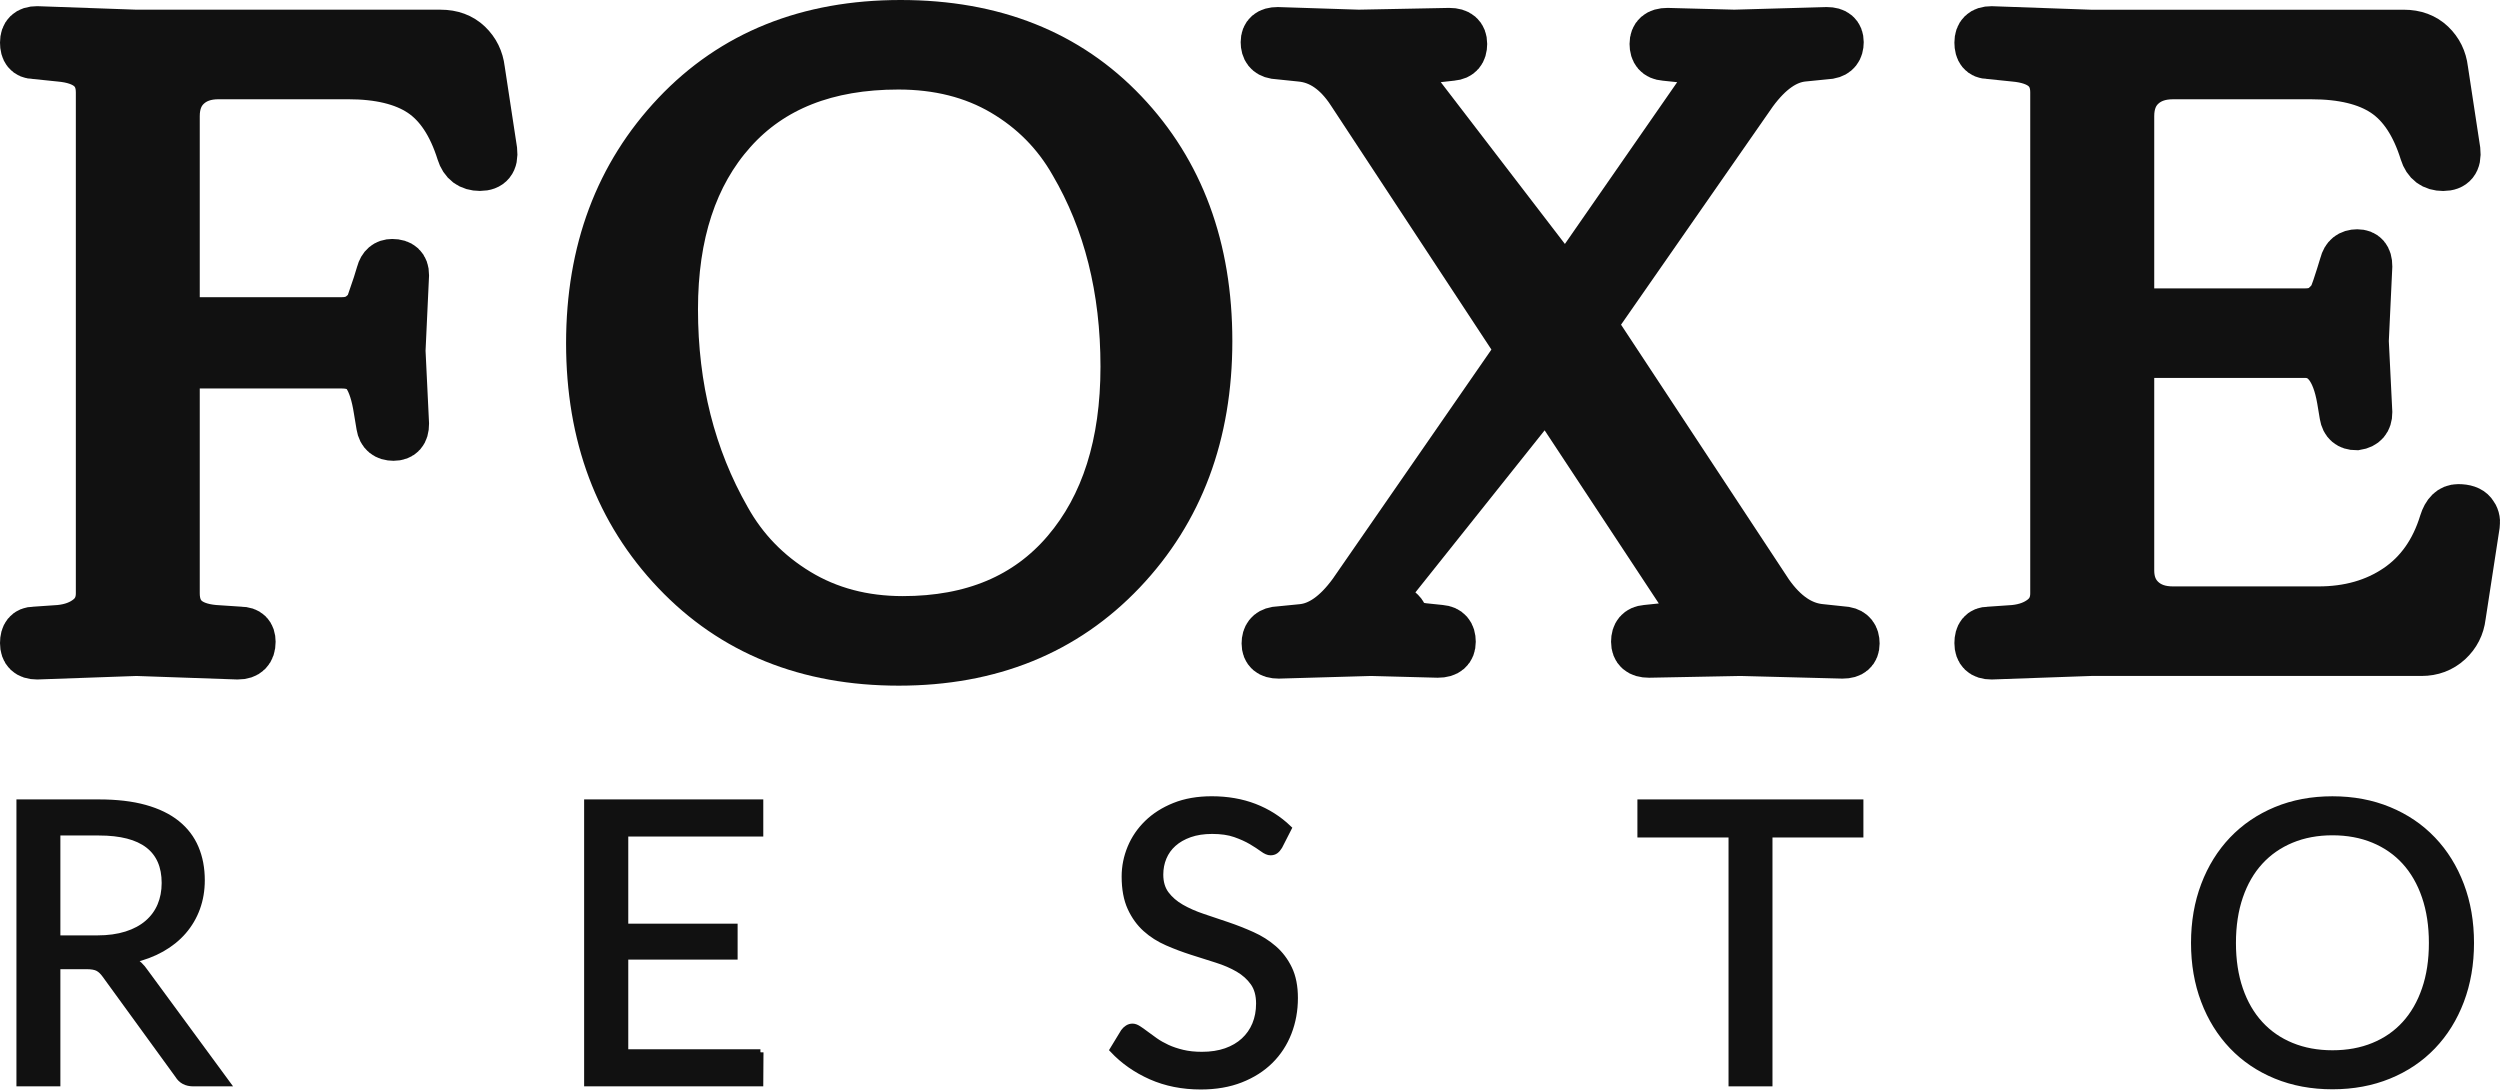
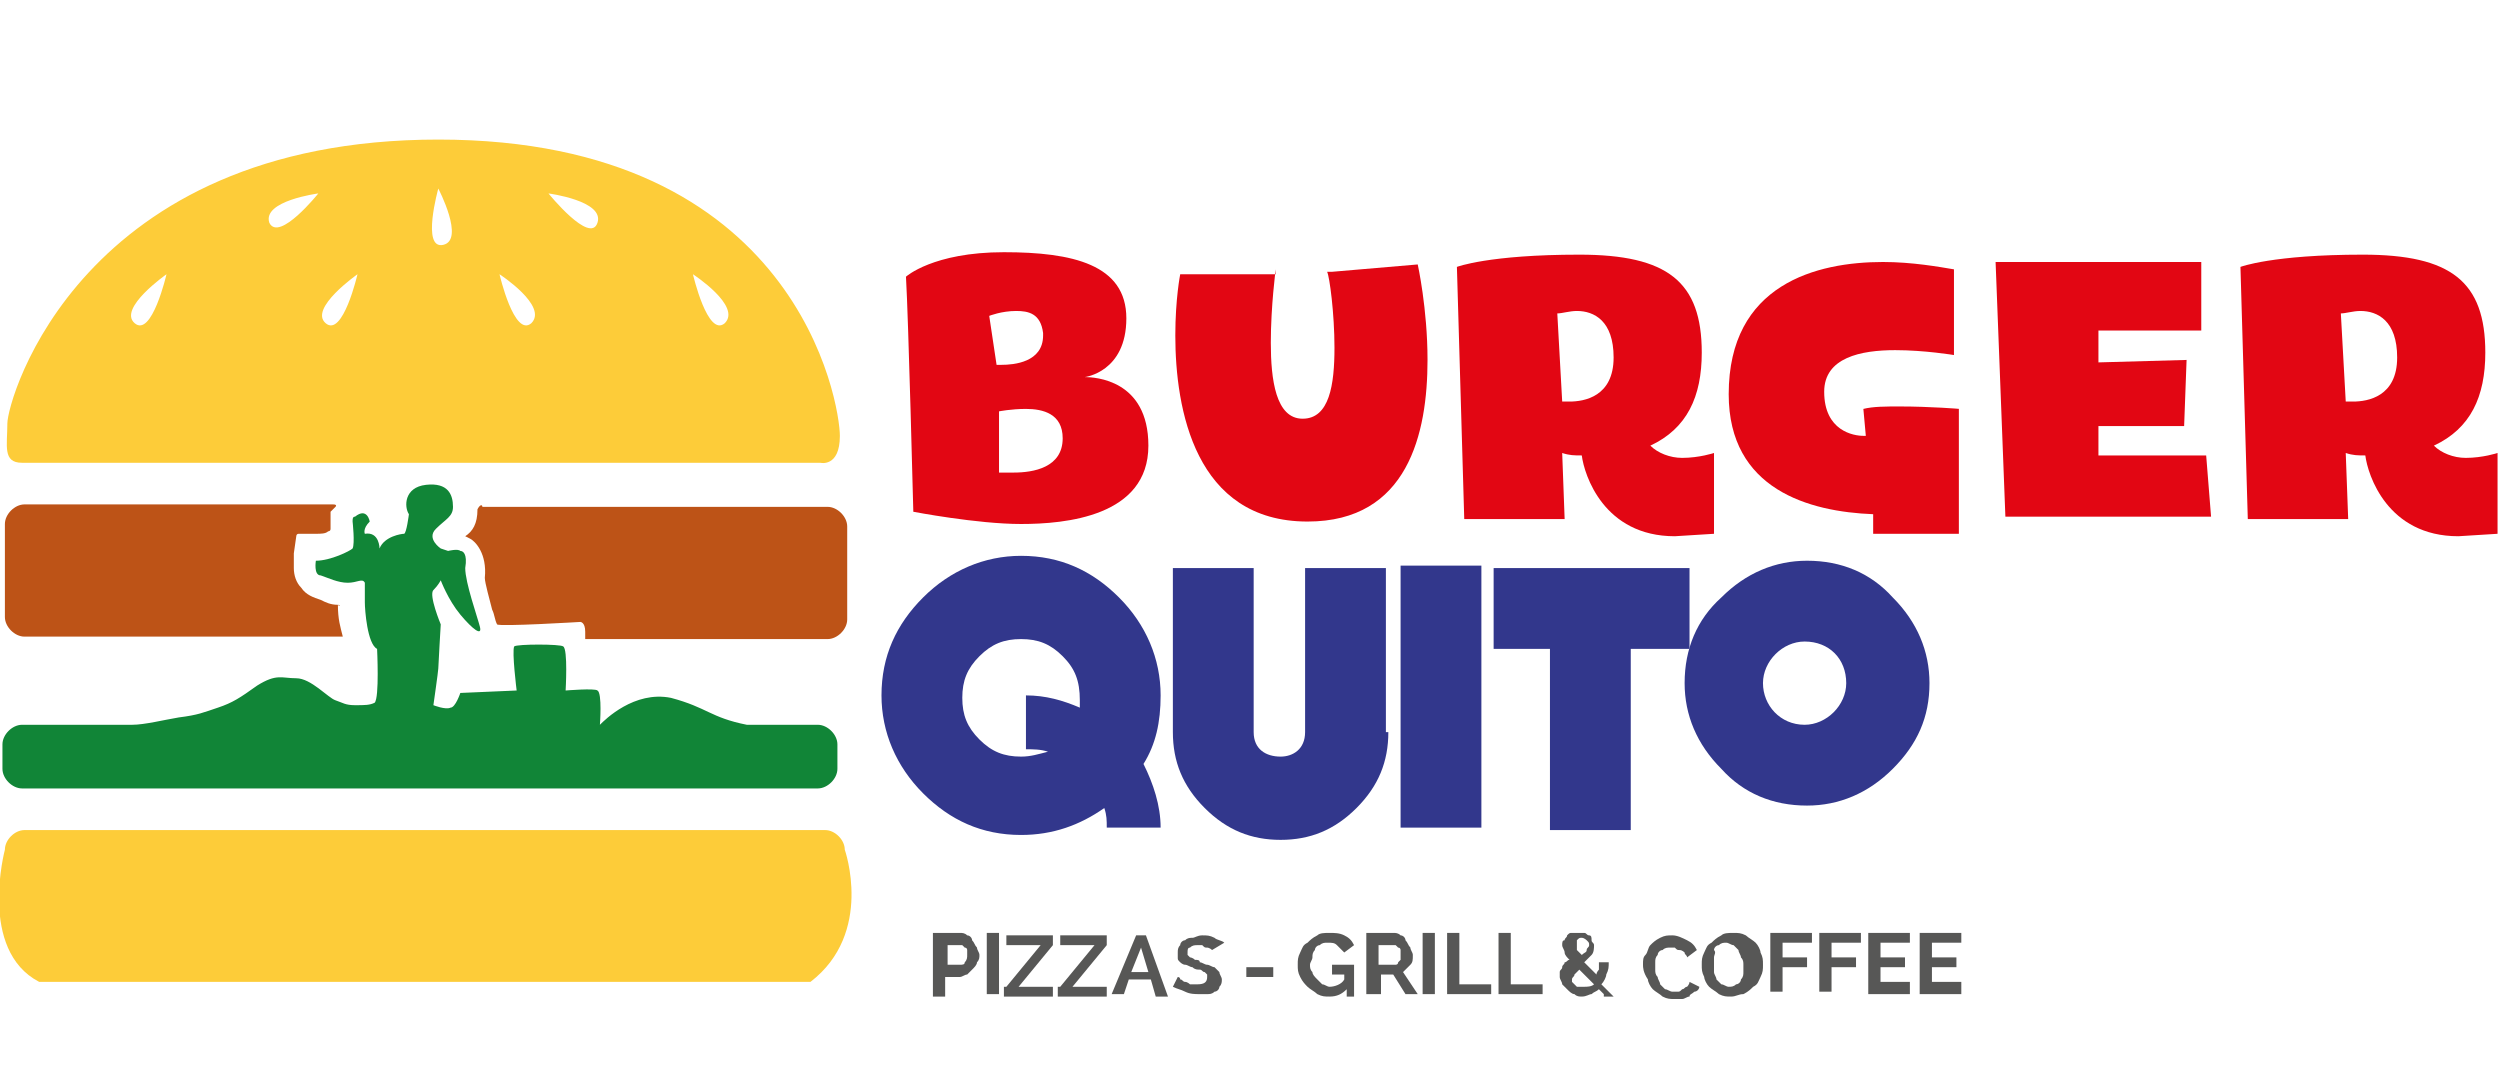
- <svg xmlns="http://www.w3.org/2000/svg" version="1.1" id="logo-dark" x="0px" y="0px" viewBox="0 0 102.062 44.477" enable-background="new 0 0 102.062 44.477" xml:space="preserve">
-   <g>
-     <path fill="#111111" stroke="#111111" stroke-width="2" stroke-miterlimit="10" d="M20.116,6.147   c0.048,0.433-0.126,0.648-0.522,0.648c-0.396,0-0.654-0.192-0.773-0.576C18.46,5.067,17.92,4.252,17.2,3.772   c-0.721-0.479-1.717-0.72-2.988-0.72h-5.292c-0.528,0-0.954,0.15-1.278,0.45S7.155,4.216,7.155,4.744v7.92   c0,0.311,0.156,0.468,0.469,0.468H13.96c0.311,0,0.569-0.078,0.773-0.234c0.204-0.155,0.336-0.317,0.397-0.485   c0.06-0.168,0.149-0.433,0.27-0.792l0.144-0.469c0.071-0.264,0.228-0.396,0.468-0.396   c0.336,0,0.504,0.156,0.504,0.468l-0.144,3.096l0.144,2.988c0,0.337-0.149,0.504-0.449,0.504   c-0.301,0-0.475-0.144-0.522-0.432l-0.108-0.648c-0.096-0.624-0.246-1.092-0.45-1.403   c-0.204-0.312-0.546-0.469-1.025-0.469H7.588c-0.288,0-0.433,0.169-0.433,0.504v8.856   c0,0.888,0.528,1.38,1.584,1.476l1.08,0.072c0.288,0,0.433,0.144,0.433,0.432c0,0.36-0.181,0.54-0.54,0.54   l-4.141-0.144l-4.067,0.144C1.167,26.739,1,26.578,1,26.254s0.131-0.486,0.396-0.486l1.044-0.072   c0.48-0.048,0.876-0.197,1.188-0.449c0.311-0.252,0.468-0.595,0.468-1.026V3.772c0-0.864-0.553-1.344-1.656-1.44   L1.395,2.224C1.131,2.224,1,2.062,1,1.737C1,1.414,1.167,1.252,1.504,1.252l4.067,0.144h12.421   c0.455,0,0.828,0.139,1.116,0.414c0.287,0.276,0.455,0.618,0.504,1.026L20.116,6.147z" />
-     <path fill="#111111" stroke="#111111" stroke-width="2" stroke-miterlimit="10" d="M36.765,1   c3.78,0,6.815,1.206,9.107,3.618c2.292,2.411,3.438,5.514,3.438,9.306s-1.17,6.918-3.51,9.378   s-5.377,3.69-9.108,3.69c-3.732,0-6.763-1.225-9.09-3.673c-2.328-2.447-3.492-5.549-3.492-9.306   c0-3.756,1.164-6.863,3.492-9.324C29.93,2.229,32.985,1,36.765,1z M43.839,6.651   c-0.696-1.224-1.656-2.195-2.88-2.916c-1.225-0.72-2.652-1.08-4.284-1.08c-2.929,0-5.19,0.894-6.786,2.683   c-1.597,1.788-2.394,4.218-2.394,7.29c0,3.192,0.721,6.048,2.16,8.567c0.696,1.249,1.668,2.25,2.916,3.007   c1.248,0.756,2.676,1.134,4.284,1.134c2.856,0,5.082-0.936,6.678-2.809s2.394-4.392,2.394-7.56   S45.231,9.027,43.839,6.651z" />
-     <path fill="#111111" stroke="#111111" stroke-width="2" stroke-miterlimit="10" d="M58.815,25.695   c0.288,0.024,0.433,0.192,0.433,0.504c0,0.312-0.181,0.469-0.54,0.469l-2.736-0.072l-3.78,0.108   c-0.336,0-0.504-0.144-0.504-0.433s0.132-0.455,0.397-0.504l1.08-0.107c0.72-0.072,1.403-0.553,2.052-1.44   l6.876-9.935L55.179,3.772c-0.576-0.888-1.272-1.368-2.088-1.44l-1.044-0.108   c-0.265-0.048-0.397-0.216-0.397-0.504s0.168-0.432,0.504-0.432l3.312,0.107l3.708-0.072   c0.36,0,0.54,0.157,0.54,0.469s-0.144,0.48-0.432,0.504L58.635,2.368c-0.408,0.048-0.684,0.222-0.827,0.521   c-0.144,0.301-0.121,0.594,0.071,0.882l6.048,7.884l5.472-7.884c0.216-0.264,0.252-0.552,0.108-0.864   c-0.144-0.311-0.433-0.491-0.864-0.539l-0.684-0.072c-0.288-0.023-0.433-0.192-0.433-0.504   s0.181-0.469,0.54-0.469l2.736,0.072l3.78-0.107c0.336,0,0.504,0.144,0.504,0.432s-0.133,0.456-0.397,0.504   L73.611,2.332c-0.72,0.071-1.403,0.552-2.052,1.44l-6.588,9.468l7.236,10.98c0.623,0.888,1.332,1.368,2.124,1.44   l1.008,0.107c0.264,0.049,0.396,0.216,0.396,0.504s-0.168,0.433-0.504,0.433l-4.176-0.108l-3.744,0.072   c-0.36,0-0.54-0.156-0.54-0.469c0-0.311,0.144-0.479,0.433-0.504l0.684-0.071   c0.408-0.048,0.684-0.222,0.828-0.522c0.144-0.3,0.12-0.594-0.072-0.882l-5.508-8.352l-6.66,8.352   c-0.217,0.288,0.648,0.582,0.792,0.882c0.144,0.301,0.432,0.475,0.864,0.522L58.815,25.695z" />
-     <path fill="#111111" stroke="#111111" stroke-width="2" stroke-miterlimit="10" d="M98.86,26.596h-13.5l-4.068,0.144   c-0.336,0-0.504-0.161-0.504-0.485s0.132-0.486,0.396-0.486l1.044-0.072c0.48-0.048,0.876-0.197,1.188-0.449   c0.311-0.252,0.468-0.595,0.468-1.026V3.772c0-0.864-0.552-1.344-1.656-1.44l-1.044-0.108   c-0.264,0-0.396-0.162-0.396-0.486c0-0.323,0.168-0.485,0.504-0.485l4.068,0.144h12.779   c0.456,0,0.828,0.139,1.116,0.414c0.288,0.276,0.456,0.618,0.504,1.026l0.504,3.312   c0.048,0.433-0.126,0.648-0.521,0.648c-0.397,0-0.654-0.192-0.774-0.576c-0.359-1.152-0.899-1.968-1.62-2.448   c-0.72-0.479-1.716-0.72-2.987-0.72h-5.652c-0.528,0-0.954,0.15-1.278,0.45   c-0.323,0.3-0.485,0.714-0.485,1.242v7.56c0,0.312,0.155,0.468,0.468,0.468h6.696   c0.335,0,0.6-0.084,0.792-0.252c0.191-0.167,0.317-0.324,0.378-0.468c0.06-0.144,0.149-0.408,0.27-0.792   l0.144-0.468c0.071-0.288,0.252-0.433,0.54-0.433c0.287,0,0.432,0.169,0.432,0.504l-0.144,3.061l0.144,2.916   c0,0.312-0.156,0.492-0.468,0.54c-0.288,0-0.456-0.144-0.504-0.433l-0.108-0.647   c-0.216-1.248-0.708-1.872-1.476-1.872h-6.732c-0.288,0-0.432,0.168-0.432,0.504v8.352   c0,0.504,0.162,0.905,0.485,1.205c0.324,0.301,0.75,0.45,1.278,0.45h5.94c1.247,0,2.321-0.306,3.222-0.918   c0.899-0.611,1.53-1.506,1.89-2.682c0.12-0.384,0.318-0.576,0.595-0.576c0.275,0,0.468,0.066,0.575,0.198   c0.108,0.132,0.15,0.282,0.126,0.45l-0.575,3.743c-0.049,0.409-0.223,0.751-0.522,1.026   C99.657,26.458,99.292,26.596,98.86,26.596z" />
+ <svg xmlns="http://www.w3.org/2000/svg" version="1.1" x="0px" y="0px" viewBox="0 0 102.1 44.5" style="enable-background:new 0 0 102.1 44.5;" xml:space="preserve">
+   <style type="text/css">
+ 	.st0{display:none;}
+ 	.st1{display:inline;}
+ 	.st2{fill:#111111;stroke:#111111;stroke-width:2;stroke-miterlimit:10;}
+ 	.st3{fill:#111111;stroke:#111111;stroke-width:0.25;stroke-miterlimit:10;}
+ 	.st4{fill:#32378C;}
+ 	.st5{fill:#E20613;}
+ 	.st6{fill:#FDCC39;}
+ 	.st7{fill:#BD5317;}
+ 	.st8{fill:#118537;}
+ 	.st9{fill:#575756;}
+ </style>
+   <g id="logo-dark" class="st0">
+     <g class="st1">
+       <path class="st2" d="M20.1,6.1c0,0.4-0.1,0.6-0.5,0.6c-0.4,0-0.7-0.2-0.8-0.6c-0.4-1.2-0.9-2-1.6-2.4c-0.7-0.5-1.7-0.7-3-0.7H8.9    c-0.5,0-1,0.2-1.3,0.5S7.2,4.2,7.2,4.7v7.9c0,0.3,0.2,0.5,0.5,0.5H14c0.3,0,0.6-0.1,0.8-0.2c0.2-0.2,0.3-0.3,0.4-0.5    c0.1-0.2,0.1-0.4,0.3-0.8l0.1-0.5c0.1-0.3,0.2-0.4,0.5-0.4c0.3,0,0.5,0.2,0.5,0.5l-0.1,3.1l0.1,3c0,0.3-0.1,0.5-0.4,0.5    c-0.3,0-0.5-0.1-0.5-0.4l-0.1-0.6c-0.1-0.6-0.2-1.1-0.5-1.4c-0.2-0.3-0.5-0.5-1-0.5H7.6c-0.3,0-0.4,0.2-0.4,0.5v8.9    c0,0.9,0.5,1.4,1.6,1.5l1.1,0.1c0.3,0,0.4,0.1,0.4,0.4c0,0.4-0.2,0.5-0.5,0.5l-4.1-0.1l-4.1,0.1c-0.3,0-0.5-0.2-0.5-0.5    s0.1-0.5,0.4-0.5l1-0.1c0.5,0,0.9-0.2,1.2-0.4c0.3-0.3,0.5-0.6,0.5-1V3.8c0-0.9-0.6-1.3-1.7-1.4l-1-0.1C1.1,2.2,1,2.1,1,1.7    c0-0.3,0.2-0.5,0.5-0.5l4.1,0.1H18c0.5,0,0.8,0.1,1.1,0.4c0.3,0.3,0.5,0.6,0.5,1L20.1,6.1z" />
+       <path class="st2" d="M36.8,1c3.8,0,6.8,1.2,9.1,3.6c2.3,2.4,3.4,5.5,3.4,9.3s-1.2,6.9-3.5,9.4S40.4,27,36.7,27    c-3.7,0-6.8-1.2-9.1-3.7c-2.3-2.4-3.5-5.5-3.5-9.3c0-3.8,1.2-6.9,3.5-9.3C29.9,2.2,33,1,36.8,1z M43.8,6.7    c-0.7-1.2-1.7-2.2-2.9-2.9c-1.2-0.7-2.7-1.1-4.3-1.1c-2.9,0-5.2,0.9-6.8,2.7c-1.6,1.8-2.4,4.2-2.4,7.3c0,3.2,0.7,6,2.2,8.6    c0.7,1.2,1.7,2.3,2.9,3c1.2,0.8,2.7,1.1,4.3,1.1c2.9,0,5.1-0.9,6.7-2.8s2.4-4.4,2.4-7.6S45.2,9,43.8,6.7z" />
+       <path class="st2" d="M58.8,25.7c0.3,0,0.4,0.2,0.4,0.5c0,0.3-0.2,0.5-0.5,0.5L56,26.6l-3.8,0.1c-0.3,0-0.5-0.1-0.5-0.4    s0.1-0.5,0.4-0.5l1.1-0.1c0.7-0.1,1.4-0.6,2.1-1.4l6.9-9.9L55.2,3.8c-0.6-0.9-1.3-1.4-2.1-1.4l-1-0.1c-0.3,0-0.4-0.2-0.4-0.5    s0.2-0.4,0.5-0.4l3.3,0.1l3.7-0.1c0.4,0,0.5,0.2,0.5,0.5s-0.1,0.5-0.4,0.5l-0.6,0.1c-0.4,0-0.7,0.2-0.8,0.5    c-0.1,0.3-0.1,0.6,0.1,0.9l6,7.9l5.5-7.9c0.2-0.3,0.3-0.6,0.1-0.9c-0.1-0.3-0.4-0.5-0.9-0.5L68,2.3c-0.3,0-0.4-0.2-0.4-0.5    s0.2-0.5,0.5-0.5l2.7,0.1l3.8-0.1c0.3,0,0.5,0.1,0.5,0.4S75,2.2,74.7,2.2l-1.1,0.1c-0.7,0.1-1.4,0.6-2.1,1.4L65,13.2l7.2,11    c0.6,0.9,1.3,1.4,2.1,1.4l1,0.1c0.3,0,0.4,0.2,0.4,0.5s-0.2,0.4-0.5,0.4l-4.2-0.1l-3.7,0.1c-0.4,0-0.5-0.2-0.5-0.5    c0-0.3,0.1-0.5,0.4-0.5l0.7-0.1c0.4,0,0.7-0.2,0.8-0.5c0.1-0.3,0.1-0.6-0.1-0.9l-5.5-8.4l-6.7,8.4c-0.2,0.3,0.6,0.6,0.8,0.9    c0.1,0.3,0.4,0.5,0.9,0.5L58.8,25.7z" />
+       <path class="st2" d="M98.9,26.6H85.4l-4.1,0.1c-0.3,0-0.5-0.2-0.5-0.5s0.1-0.5,0.4-0.5l1-0.1c0.5,0,0.9-0.2,1.2-0.4    c0.3-0.3,0.5-0.6,0.5-1V3.8c0-0.9-0.6-1.3-1.7-1.4l-1-0.1c-0.3,0-0.4-0.2-0.4-0.5c0-0.3,0.2-0.5,0.5-0.5l4.1,0.1h12.8    c0.5,0,0.8,0.1,1.1,0.4c0.3,0.3,0.5,0.6,0.5,1l0.5,3.3c0,0.4-0.1,0.6-0.5,0.6c-0.4,0-0.7-0.2-0.8-0.6c-0.4-1.2-0.9-2-1.6-2.4    c-0.7-0.5-1.7-0.7-3-0.7h-5.7c-0.5,0-1,0.2-1.3,0.5c-0.3,0.3-0.5,0.7-0.5,1.2v7.6c0,0.3,0.2,0.5,0.5,0.5h6.7    c0.3,0,0.6-0.1,0.8-0.3c0.2-0.2,0.3-0.3,0.4-0.5c0.1-0.1,0.1-0.4,0.3-0.8l0.1-0.5c0.1-0.3,0.3-0.4,0.5-0.4c0.3,0,0.4,0.2,0.4,0.5    l-0.1,3.1l0.1,2.9c0,0.3-0.2,0.5-0.5,0.5c-0.3,0-0.5-0.1-0.5-0.4l-0.1-0.6c-0.2-1.2-0.7-1.9-1.5-1.9h-6.7c-0.3,0-0.4,0.2-0.4,0.5    v8.4c0,0.5,0.2,0.9,0.5,1.2c0.3,0.3,0.8,0.5,1.3,0.5h5.9c1.2,0,2.3-0.3,3.2-0.9c0.9-0.6,1.5-1.5,1.9-2.7c0.1-0.4,0.3-0.6,0.6-0.6    c0.3,0,0.5,0.1,0.6,0.2c0.1,0.1,0.2,0.3,0.1,0.5l-0.6,3.7c0,0.4-0.2,0.8-0.5,1C99.7,26.5,99.3,26.6,98.9,26.6z" />
+     </g>
+     <g class="st1">
+       <path class="st3" d="M9.3,44.2H7.9c-0.3,0-0.5-0.1-0.6-0.3l-3-4.1c-0.1-0.1-0.2-0.2-0.3-0.3c-0.1-0.1-0.3-0.1-0.5-0.1H2.3v4.8H0.8    V32.8H4c0.7,0,1.4,0.1,1.9,0.2s1,0.4,1.3,0.6c0.3,0.3,0.6,0.6,0.8,1c0.2,0.4,0.2,0.8,0.2,1.3c0,0.4-0.1,0.8-0.2,1.1    c-0.1,0.4-0.3,0.7-0.6,0.9s-0.5,0.5-0.9,0.7c-0.3,0.2-0.7,0.3-1.2,0.4c0.2,0.1,0.4,0.3,0.5,0.5L9.3,44.2z M4,38.3    c0.4,0,0.8-0.1,1.2-0.2C5.5,38,5.8,37.9,6,37.7s0.4-0.4,0.5-0.7s0.2-0.6,0.2-0.9c0-0.7-0.2-1.2-0.7-1.5C5.6,34.2,4.9,34,4,34H2.3    v4.3H4z" />
+       <path class="st3" d="M31,43l0,1.3H24V32.8H31V34h-5.5v3.8H30V39h-4.5V43C25.5,43,31,43,31,43z" />
+       <path class="st3" d="M52.2,34.6c0,0.1-0.1,0.1-0.2,0.2s-0.1,0.1-0.2,0.1c-0.1,0-0.2,0-0.3-0.1c-0.1-0.1-0.3-0.2-0.5-0.3    c-0.2-0.1-0.4-0.2-0.7-0.3c-0.3-0.1-0.6-0.1-0.9-0.1c-0.3,0-0.7,0-0.9,0.1c-0.3,0.1-0.5,0.2-0.7,0.4s-0.3,0.3-0.4,0.6    s-0.1,0.4-0.1,0.7c0,0.3,0.1,0.6,0.2,0.8c0.2,0.2,0.4,0.4,0.6,0.5s0.6,0.3,0.9,0.4s0.7,0.2,1,0.3s0.7,0.2,1,0.4    c0.3,0.1,0.6,0.3,0.9,0.6s0.5,0.5,0.6,0.8s0.2,0.7,0.2,1.2c0,0.5-0.1,1-0.3,1.4c-0.2,0.4-0.4,0.8-0.7,1.1s-0.7,0.6-1.2,0.8    s-1,0.3-1.6,0.3c-0.7,0-1.4-0.1-2-0.4c-0.6-0.3-1.1-0.6-1.6-1.1l0.4-0.7c0-0.1,0.1-0.1,0.2-0.1s0.1-0.1,0.2-0.1    c0.1,0,0.1,0,0.2,0.1c0.1,0.1,0.2,0.1,0.3,0.2c0.1,0.1,0.2,0.2,0.4,0.3c0.1,0.1,0.3,0.2,0.5,0.3s0.4,0.2,0.6,0.2s0.5,0.1,0.8,0.1    c0.4,0,0.7-0.1,1-0.2c0.3-0.1,0.5-0.2,0.7-0.4c0.2-0.2,0.4-0.4,0.5-0.7c0.1-0.3,0.2-0.5,0.2-0.9c0-0.3-0.1-0.6-0.2-0.9    c-0.2-0.2-0.4-0.4-0.6-0.6c-0.3-0.1-0.5-0.3-0.9-0.4c-0.3-0.1-0.7-0.2-1-0.3c-0.3-0.1-0.7-0.2-1-0.4c-0.3-0.1-0.6-0.3-0.9-0.6    s-0.5-0.5-0.6-0.9s-0.2-0.8-0.2-1.3c0-0.4,0.1-0.8,0.2-1.2c0.2-0.4,0.4-0.7,0.7-1c0.3-0.3,0.7-0.5,1.1-0.7    c0.4-0.2,0.9-0.3,1.5-0.3c0.6,0,1.2,0.1,1.7,0.3c0.5,0.2,1,0.5,1.4,0.9L52.2,34.6z" />
+       <path class="st3" d="M75.9,34.1h-3.7v10.2h-1.5V34.1H67v-1.3h9V34.1z" />
+       <path class="st3" d="M100.9,38.5c0,0.9-0.1,1.6-0.4,2.4c-0.3,0.7-0.7,1.3-1.2,1.9s-1.1,0.9-1.8,1.2s-1.5,0.4-2.3,0.4    c-0.8,0-1.6-0.1-2.3-0.4s-1.3-0.7-1.8-1.2c-0.5-0.5-0.9-1.1-1.2-1.9c-0.3-0.7-0.4-1.5-0.4-2.4c0-0.9,0.1-1.6,0.4-2.4    c0.3-0.7,0.7-1.3,1.2-1.9c0.5-0.5,1.1-0.9,1.8-1.2s1.5-0.4,2.3-0.4c0.8,0,1.6,0.1,2.3,0.4s1.3,0.7,1.8,1.2    c0.5,0.5,0.9,1.1,1.2,1.9C100.7,36.8,100.9,37.6,100.9,38.5z M99.3,38.5c0-0.7-0.1-1.3-0.3-1.9c-0.2-0.6-0.5-1-0.8-1.4    c-0.4-0.4-0.8-0.7-1.3-0.9S95.8,34,95.2,34c-0.6,0-1.2,0.1-1.7,0.3c-0.5,0.2-0.9,0.5-1.3,0.9c-0.4,0.4-0.6,0.9-0.8,1.4    s-0.3,1.2-0.3,1.9c0,0.7,0.1,1.3,0.3,1.9s0.5,1,0.8,1.4c0.4,0.4,0.8,0.7,1.3,0.9c0.5,0.2,1.1,0.3,1.7,0.3c0.6,0,1.2-0.1,1.7-0.3    c0.5-0.2,0.9-0.5,1.3-0.9c0.4-0.4,0.6-0.9,0.8-1.4C99.2,39.8,99.3,39.2,99.3,38.5z" />
+     </g>
  </g>
-   <g>
-     <path fill="#111111" stroke="#111111" stroke-width="0.25" stroke-miterlimit="10" d="M9.268,44.225h-1.376   c-0.283,0-0.491-0.109-0.624-0.328l-2.976-4.096c-0.091-0.128-0.188-0.22-0.292-0.276   c-0.104-0.056-0.265-0.084-0.484-0.084H2.34v4.784H0.796V32.761h3.24c0.725,0,1.352,0.073,1.88,0.22   s0.964,0.359,1.308,0.636c0.344,0.277,0.599,0.612,0.764,1.005c0.166,0.392,0.248,0.83,0.248,1.315   c0,0.405-0.064,0.784-0.192,1.136c-0.128,0.352-0.314,0.668-0.556,0.948s-0.539,0.519-0.888,0.716   c-0.35,0.197-0.746,0.347-1.188,0.448c0.197,0.112,0.368,0.274,0.512,0.488L9.268,44.225z M3.973,38.312   c0.448,0,0.844-0.055,1.188-0.164c0.344-0.109,0.632-0.264,0.864-0.464s0.407-0.439,0.524-0.716   s0.176-0.584,0.176-0.92c0-0.683-0.224-1.197-0.672-1.544c-0.448-0.347-1.12-0.52-2.016-0.52H2.34v4.328   H3.973z" />
-     <path fill="#111111" stroke="#111111" stroke-width="0.25" stroke-miterlimit="10" d="M31.044,42.961l-0.008,1.264h-7.064   V32.761h7.064v1.264h-5.512v3.809h4.464v1.216h-4.464v3.912H31.044z" />
-     <path fill="#111111" stroke="#111111" stroke-width="0.25" stroke-miterlimit="10" d="M52.229,34.553   c-0.048,0.08-0.101,0.14-0.156,0.18s-0.124,0.06-0.204,0.06c-0.091,0-0.197-0.046-0.319-0.137   c-0.123-0.09-0.276-0.19-0.46-0.3c-0.185-0.109-0.406-0.209-0.664-0.3c-0.259-0.091-0.572-0.136-0.94-0.136   c-0.347,0-0.652,0.047-0.916,0.14c-0.264,0.094-0.485,0.22-0.664,0.38s-0.314,0.349-0.404,0.565   s-0.136,0.449-0.136,0.7c0,0.319,0.079,0.585,0.236,0.796c0.157,0.21,0.365,0.391,0.624,0.54   s0.552,0.278,0.88,0.388s0.664,0.223,1.008,0.34s0.68,0.249,1.008,0.397c0.328,0.146,0.621,0.332,0.88,0.556   s0.467,0.499,0.624,0.824s0.236,0.725,0.236,1.199c0,0.502-0.085,0.973-0.256,1.412   c-0.171,0.44-0.42,0.823-0.748,1.148s-0.731,0.581-1.208,0.768s-1.02,0.28-1.628,0.28   c-0.747,0-1.424-0.135-2.032-0.404c-0.607-0.269-1.128-0.633-1.56-1.092l0.447-0.735   c0.043-0.06,0.095-0.108,0.156-0.148s0.13-0.06,0.204-0.06c0.069,0,0.148,0.027,0.236,0.084   c0.088,0.056,0.188,0.126,0.3,0.212c0.112,0.085,0.24,0.179,0.384,0.279c0.144,0.102,0.309,0.195,0.492,0.28   s0.394,0.156,0.628,0.212s0.499,0.084,0.792,0.084c0.368,0,0.696-0.051,0.984-0.151   c0.288-0.102,0.531-0.244,0.731-0.429c0.2-0.184,0.353-0.403,0.46-0.66c0.106-0.256,0.16-0.541,0.16-0.856   c0-0.347-0.079-0.631-0.236-0.853c-0.157-0.221-0.363-0.406-0.619-0.556c-0.257-0.149-0.55-0.276-0.881-0.38   c-0.33-0.104-0.666-0.211-1.008-0.32c-0.341-0.109-0.677-0.235-1.008-0.38   c-0.331-0.144-0.624-0.33-0.88-0.56s-0.463-0.517-0.62-0.86s-0.236-0.769-0.236-1.276   c0-0.405,0.079-0.797,0.236-1.176c0.157-0.378,0.387-0.715,0.689-1.008c0.301-0.293,0.672-0.528,1.111-0.704   c0.44-0.176,0.945-0.264,1.517-0.264c0.64,0,1.223,0.102,1.748,0.304c0.524,0.203,0.987,0.496,1.388,0.88   L52.229,34.553z" />
-     <path fill="#111111" stroke="#111111" stroke-width="0.25" stroke-miterlimit="10" d="M75.948,34.065h-3.712v10.16h-1.544   V34.065H66.972v-1.304h8.976V34.065z" />
-     <path fill="#111111" stroke="#111111" stroke-width="0.25" stroke-miterlimit="10" d="M100.876,38.497   c0,0.858-0.136,1.647-0.407,2.363c-0.273,0.718-0.656,1.335-1.152,1.853s-1.092,0.919-1.788,1.204   s-1.466,0.428-2.308,0.428c-0.843,0-1.611-0.143-2.305-0.428s-1.288-0.686-1.784-1.204   c-0.495-0.518-0.88-1.135-1.151-1.853c-0.273-0.717-0.408-1.505-0.408-2.363c0-0.859,0.136-1.647,0.408-2.364   c0.272-0.718,0.656-1.336,1.151-1.856c0.496-0.519,1.091-0.924,1.784-1.212s1.462-0.432,2.305-0.432   c0.842,0,1.611,0.144,2.308,0.432s1.292,0.692,1.788,1.212c0.496,0.52,0.88,1.139,1.152,1.856   C100.741,36.85,100.876,37.638,100.876,38.497z M99.284,38.497c0-0.704-0.096-1.337-0.288-1.897   c-0.191-0.56-0.464-1.033-0.815-1.42c-0.352-0.387-0.779-0.684-1.28-0.892s-1.062-0.312-1.68-0.312   c-0.613,0-1.171,0.104-1.673,0.312c-0.501,0.208-0.929,0.505-1.283,0.892c-0.355,0.387-0.628,0.86-0.82,1.42   s-0.288,1.192-0.288,1.897c0,0.703,0.096,1.334,0.288,1.892s0.465,1.029,0.82,1.416   c0.354,0.387,0.782,0.683,1.283,0.888c0.502,0.206,1.06,0.309,1.673,0.309c0.618,0,1.179-0.102,1.68-0.309   c0.501-0.205,0.928-0.501,1.28-0.888c0.352-0.387,0.624-0.858,0.815-1.416   C99.189,39.831,99.284,39.2,99.284,38.497z" />
+   <g id="Capa_2">
+     <g>
+       <path class="st4" d="M46.7,31.2c0.4,0.8,0.7,1.7,0.7,2.6h-2.2c0-0.3,0-0.5-0.1-0.8c-1,0.7-2.1,1.1-3.4,1.1c-1.6,0-2.9-0.6-4-1.7    c-1.1-1.1-1.7-2.5-1.7-4c0-1.6,0.6-2.9,1.7-4c1.1-1.1,2.5-1.7,4-1.7c1.6,0,2.9,0.6,4,1.7c1.1,1.1,1.7,2.5,1.7,4    C47.4,29.5,47.2,30.4,46.7,31.2z M43.4,26.8c-0.5-0.5-1-0.7-1.7-0.7c-0.7,0-1.2,0.2-1.7,0.7c-0.5,0.5-0.7,1-0.7,1.7    c0,0.7,0.2,1.2,0.7,1.7c0.5,0.5,1,0.7,1.7,0.7c0.4,0,0.7-0.1,1.1-0.2c-0.3-0.1-0.6-0.1-0.9-0.1v-2.2c0.8,0,1.5,0.2,2.2,0.5    c0-0.1,0-0.2,0-0.3C44.1,27.8,43.9,27.3,43.4,26.8z" />
+       <path class="st4" d="M56.7,29.9c0,1.2-0.4,2.2-1.3,3.1c-0.9,0.9-1.9,1.3-3.1,1.3c-1.2,0-2.2-0.4-3.1-1.3c-0.9-0.9-1.3-1.9-1.3-3.1    v-6.7h3.3v6.7c0,0.7,0.5,1,1.1,1c0.5,0,1-0.3,1-1v-6.7h3.3V29.9z" />
+       <path class="st4" d="M60.5,33.8h-3.3V23.1h3.3V33.8z" />
+       <path class="st4" d="M68.9,26.5h-2.3v7.4h-3.3v-7.4h-2.3v-3.3h8V26.5z" />
+       <path class="st4" d="M77.3,31.4c-1,1-2.2,1.5-3.5,1.5c-1.4,0-2.6-0.5-3.5-1.5c-1-1-1.5-2.2-1.5-3.5c0-1.4,0.5-2.6,1.5-3.5    c1-1,2.2-1.5,3.5-1.5c1.4,0,2.6,0.5,3.5,1.5c1,1,1.5,2.2,1.5,3.5C78.8,29.3,78.3,30.4,77.3,31.4z M73.7,26.2    c-0.9,0-1.7,0.8-1.7,1.7c0,0.9,0.7,1.7,1.7,1.7c0.9,0,1.7-0.8,1.7-1.7C75.4,26.9,74.7,26.2,73.7,26.2z" />
+     </g>
+     <g>
+       <path class="st5" d="M44.3,15.4c0.4,0,2.6,0.1,2.6,2.8c0,2.9-3.4,3.2-5.2,3.2c-1.8,0-4.4-0.5-4.4-0.5S37.1,13,37,11.3    c0,0,1.1-1,4-1c2.8,0,5,0.5,5,2.7C46,15.2,44.3,15.4,44.3,15.4C44.3,15.4,44.3,15.4,44.3,15.4z M40.7,14.9c0,0,0.1,0,0.2,0    c0.5,0,1.7-0.1,1.7-1.2v-0.1c-0.1-0.8-0.6-0.9-1.1-0.9c-0.6,0-1.1,0.2-1.1,0.2L40.7,14.9z M41.4,19.3c0.8,0,2-0.2,2-1.4    c0-1-0.8-1.2-1.5-1.2c-0.6,0-1.1,0.1-1.1,0.1v2.5C40.8,19.3,41.1,19.3,41.4,19.3z" />
+       <path class="st5" d="M52.1,11c0,0-0.2,1.5-0.2,3c0,1.5,0.2,3.1,1.3,3.1c1.1,0,1.3-1.4,1.3-2.9c0-1.4-0.2-2.9-0.3-3.1    c0,0,0,0,0.2,0l3.5-0.3c0,0,0.4,1.8,0.4,3.9c0,3-0.8,6.6-4.9,6.6c-4.6,0-5.4-4.6-5.4-7.6c0-1.5,0.2-2.5,0.2-2.5H52.1z" />
+       <path class="st5" d="M68.7,18.7c0.7,0,1.3-0.2,1.3-0.2v3.3l-1.6,0.1c-2.9,0-3.7-2.5-3.8-3.3c-0.3,0-0.5,0-0.8-0.1l0.1,2.7h-4.1    l-0.3-10.3c0,0,1.3-0.5,5-0.5c3.6,0,5,1.1,5,4c0,1.8-0.6,3.1-2.1,3.8C67.7,18.5,68.2,18.7,68.7,18.7z M64.1,16.4    c0.6,0,1.8-0.2,1.8-1.8c0-1.5-0.8-1.9-1.5-1.9c-0.3,0-0.6,0.1-0.8,0.1l0.2,3.6C63.8,16.4,63.9,16.4,64.1,16.4z" />
+       <path class="st5" d="M80,16.7v5.1h-3.5l0-0.8c-2.6-0.1-5.9-1-5.9-4.9c0-4.5,3.6-5.4,6.3-5.4c1.2,0,2.3,0.2,2.9,0.3v3.5    c0,0-1.2-0.2-2.4-0.2c-1.4,0-2.9,0.3-2.9,1.7c0,1.6,1.2,1.8,1.6,1.8h0.1l-0.1-1.1c0.4-0.1,0.9-0.1,1.5-0.1    C78.8,16.6,80.1,16.7,80,16.7z" />
+       <path class="st5" d="M85.7,14.8l3.6-0.1l-0.1,2.7h-3.5v1.2h4.4l0.2,2.5h-8.4l-0.4-10.4h8.4v2.8h-4.2V14.8z" />
+       <path class="st5" d="M100.7,18.7c0.7,0,1.3-0.2,1.3-0.2v3.3l-1.6,0.1c-2.9,0-3.7-2.5-3.8-3.3c-0.3,0-0.5,0-0.8-0.1l0.1,2.7h-4.1    l-0.3-10.3c0,0,1.3-0.5,5-0.5c3.6,0,5,1.1,5,4c0,1.8-0.6,3.1-2.1,3.8C99.7,18.5,100.2,18.7,100.7,18.7z M96.1,16.4    c0.6,0,1.8-0.2,1.8-1.8c0-1.5-0.8-1.9-1.5-1.9c-0.3,0-0.6,0.1-0.8,0.1l0.2,3.6C95.8,16.4,95.9,16.4,96.1,16.4z" />
+     </g>
+     <g>
+       <path class="st6" d="M33.1,40.1H1.6c-2.5-1.3-1.4-5.4-1.4-5.4c0-0.4,0.4-0.8,0.8-0.8h32.7c0.4,0,0.8,0.4,0.8,0.8    C34.5,34.7,35.7,38.1,33.1,40.1z" />
+       <g>
+         <path class="st7" d="M13.8,24.7c-0.3,0-0.5-0.1-0.7-0.2c-0.3-0.1-0.6-0.2-0.8-0.5c-0.2-0.2-0.3-0.5-0.3-0.8c0-0.1,0-0.2,0-0.3     c0-0.1,0-0.2,0-0.3l0.1-0.7c0,0,0-0.1,0.1-0.1l0.7,0c0.2,0,0.4,0,0.5-0.1c0,0,0.1,0,0.1-0.1c0-0.1,0-0.2,0-0.3l0-0.4l0.2-0.2     c0,0,0.1-0.1-0.1-0.1L1,20.6c-0.4,0-0.8,0.4-0.8,0.8v3.8c0,0.4,0.4,0.8,0.8,0.8h13c-0.1-0.4-0.2-0.7-0.2-1.3     C13.9,24.8,13.9,24.7,13.8,24.7z" />
+         <path class="st7" d="M19.5,20.8c0,0.6-0.2,0.9-0.5,1.1l0.2,0.1c0.2,0.1,0.7,0.6,0.6,1.6c0,0.2,0.2,0.9,0.3,1.3     c0.1,0.2,0.1,0.4,0.2,0.6c0.1,0.1,3.4-0.1,3.4-0.1s0.2,0,0.2,0.4l0,0.3h9.9c0.4,0,0.8-0.4,0.8-0.8v-3.8c0-0.4-0.4-0.8-0.8-0.8     H19.7C19.7,20.6,19.6,20.6,19.5,20.8z" />
+       </g>
+       <path class="st8" d="M33.4,29.6h-2.9c-1.5-0.3-1.6-0.7-3.1-1.1c-1.5-0.3-2.7,0.9-2.9,1.1h0c0,0,0.1-1.3-0.1-1.4    c-0.1-0.1-1.3,0-1.3,0s0.1-1.7-0.1-1.8c-0.1-0.1-1.9-0.1-2,0c-0.1,0.2,0.1,1.8,0.1,1.8l-2.3,0.1c0,0-0.2,0.6-0.4,0.6    c-0.2,0.1-0.7-0.1-0.7-0.1s0.2-1.4,0.2-1.5c0-0.1,0.1-1.8,0.1-1.8s-0.5-1.2-0.3-1.4c0.2-0.2,0.3-0.4,0.3-0.4s0.3,0.8,0.8,1.4    c0.5,0.6,0.9,0.9,0.8,0.5c-0.1-0.4-0.6-1.8-0.6-2.4c0.1-0.6-0.1-0.7-0.2-0.7c-0.1-0.1-0.5,0-0.5,0L18,22.4c0,0-0.6-0.4-0.2-0.8    c0.4-0.4,0.7-0.5,0.7-0.9c0-0.5-0.2-1-1.1-0.9c-0.9,0.1-0.9,0.9-0.7,1.2c0,0-0.1,0.8-0.2,0.8c-0.1,0-0.8,0.1-1,0.6    c0,0,0-0.7-0.6-0.6c0,0-0.1-0.2,0.2-0.5c0,0-0.1-0.6-0.6-0.2c-0.1,0-0.1,0.1-0.1,0.2c0,0,0.1,0.9,0,1.1c-0.1,0.1-0.9,0.5-1.5,0.5    c0,0-0.1,0.6,0.2,0.6c0.3,0.1,0.7,0.3,1.1,0.3c0.4,0,0.6-0.2,0.7,0c0,0.2,0,0.6,0,0.8c0,0.3,0.1,1.7,0.5,1.9c0,0,0.1,2-0.1,2.2    c-0.2,0.1-0.4,0.1-0.8,0.1c-0.4,0-0.5-0.1-0.8-0.2c-0.3-0.1-1-0.9-1.6-0.9c-0.6,0-0.8-0.2-1.6,0.3c-0.7,0.5-1,0.7-1.6,0.9    c-0.6,0.2-0.8,0.3-1.6,0.4c-0.6,0.1-1.4,0.3-1.9,0.3H0.9c-0.4,0-0.8,0.4-0.8,0.8v1c0,0.4,0.4,0.8,0.8,0.8h32.5    c0.4,0,0.8-0.4,0.8-0.8v-1C34.2,30,33.8,29.6,33.4,29.6z" />
+       <path class="st6" d="M17.9,5.7C3.3,5.7,0.3,16.3,0.3,17.3c0,0.9-0.2,1.6,0.6,1.6h32.6c0,0,0.8,0.2,0.8-1.1    C34.3,16.5,32.6,5.7,17.9,5.7z M5.5,13.2c-0.7-0.6,1.3-2,1.3-2S6.2,13.8,5.5,13.2z M11,9.1c-0.3-0.9,2-1.2,2-1.2S11.4,9.9,11,9.1z     M13.3,13.2c-0.7-0.6,1.3-2,1.3-2S14,13.8,13.3,13.2z M18.1,10c-0.9,0.2-0.2-2.3-0.2-2.3S19,9.8,18.1,10z M21.7,13.2    c-0.7,0.6-1.3-2-1.3-2S22.4,12.5,21.7,13.2z M24.4,9.1c-0.3,0.9-2-1.2-2-1.2S24.7,8.2,24.4,9.1z M29.6,13.2c-0.7,0.6-1.3-2-1.3-2    S30.3,12.5,29.6,13.2z" />
+     </g>
+     <g>
+       <path class="st9" d="M38.1,40.6v-2.5h1.1c0.1,0,0.2,0,0.3,0.1c0.1,0,0.2,0.1,0.2,0.2c0.1,0.1,0.1,0.2,0.2,0.3    c0,0.1,0.1,0.2,0.1,0.3c0,0.1,0,0.2-0.1,0.3c0,0.1-0.1,0.2-0.2,0.3c-0.1,0.1-0.1,0.1-0.2,0.2c-0.1,0-0.2,0.1-0.3,0.1h-0.6v0.8    H38.1z M38.6,39.4h0.6c0.1,0,0.2,0,0.2-0.1c0.1-0.1,0.1-0.2,0.1-0.3c0-0.1,0-0.1,0-0.2c0,0,0-0.1-0.1-0.1c0,0-0.1-0.1-0.1-0.1    c0,0-0.1,0-0.1,0h-0.5V39.4z" />
+       <path class="st9" d="M40.3,40.6v-2.5h0.5v2.5H40.3z" />
+       <path class="st9" d="M41.1,40.3l1.4-1.7h-1.4v-0.4h1.9v0.4l-1.4,1.7h1.4v0.4h-2V40.3z" />
+       <path class="st9" d="M43.3,40.3l1.4-1.7h-1.4v-0.4h1.9v0.4l-1.4,1.7h1.4v0.4h-2V40.3z" />
+       <path class="st9" d="M46.4,38.2h0.4l0.9,2.5h-0.5L47,40h-0.9l-0.2,0.6h-0.5L46.4,38.2z M46.9,39.7l-0.3-1l-0.4,1H46.9z" />
+       <path class="st9" d="M49.5,38.8C49.4,38.8,49.4,38.8,49.5,38.8c-0.1-0.1-0.2-0.1-0.2-0.1c-0.1,0-0.1,0-0.2-0.1c-0.1,0-0.1,0-0.2,0    c-0.1,0-0.2,0-0.3,0.1c-0.1,0-0.1,0.1-0.1,0.2c0,0.1,0,0.1,0,0.1c0,0,0.1,0.1,0.1,0.1c0,0,0.1,0,0.2,0.1c0.1,0,0.2,0,0.2,0.1    c0.1,0,0.2,0.1,0.3,0.1c0.1,0,0.2,0.1,0.3,0.1c0.1,0.1,0.1,0.1,0.2,0.2c0,0.1,0.1,0.2,0.1,0.3c0,0.1,0,0.2-0.1,0.3    c0,0.1-0.1,0.2-0.2,0.2c-0.1,0.1-0.2,0.1-0.3,0.1c-0.1,0-0.2,0-0.3,0c-0.2,0-0.4,0-0.6-0.1c-0.2-0.1-0.3-0.1-0.5-0.2l0.2-0.4    c0,0,0.1,0,0.1,0.1c0.1,0,0.1,0.1,0.2,0.1c0.1,0,0.2,0.1,0.2,0.1c0.1,0,0.2,0,0.3,0c0.3,0,0.4-0.1,0.4-0.3c0-0.1,0-0.1,0-0.1    c0,0-0.1-0.1-0.1-0.1c-0.1,0-0.1-0.1-0.2-0.1c-0.1,0-0.2,0-0.3-0.1c-0.1,0-0.2-0.1-0.3-0.1c-0.1,0-0.2-0.1-0.2-0.1    c-0.1-0.1-0.1-0.1-0.1-0.2c0-0.1,0-0.2,0-0.2c0-0.1,0-0.2,0.1-0.3c0-0.1,0.1-0.2,0.2-0.2c0.1-0.1,0.2-0.1,0.3-0.1    c0.1,0,0.2-0.1,0.4-0.1c0.2,0,0.3,0,0.5,0.1c0.1,0.1,0.3,0.1,0.4,0.2L49.5,38.8z" />
+       <path class="st9" d="M50.9,39.9v-0.4H52v0.4H50.9z" />
+       <path class="st9" d="M55,40.4c-0.2,0.2-0.4,0.3-0.7,0.3c-0.2,0-0.3,0-0.5-0.1c-0.1-0.1-0.3-0.2-0.4-0.3c-0.1-0.1-0.2-0.2-0.3-0.4    c-0.1-0.2-0.1-0.3-0.1-0.5c0-0.2,0-0.3,0.1-0.5c0.1-0.2,0.1-0.3,0.3-0.4c0.1-0.1,0.2-0.2,0.4-0.3c0.1-0.1,0.3-0.1,0.5-0.1    c0.2,0,0.4,0,0.6,0.1c0.2,0.1,0.3,0.2,0.4,0.4l-0.4,0.3c-0.1-0.1-0.2-0.2-0.3-0.3c-0.1-0.1-0.2-0.1-0.4-0.1c-0.1,0-0.2,0-0.3,0.1    c-0.1,0-0.2,0.1-0.2,0.2c-0.1,0.1-0.1,0.2-0.1,0.3c0,0.1-0.1,0.2-0.1,0.3c0,0.1,0,0.2,0.1,0.3c0,0.1,0.1,0.2,0.2,0.3    c0.1,0.1,0.1,0.1,0.2,0.2c0.1,0,0.2,0.1,0.3,0.1c0.2,0,0.5-0.1,0.6-0.3v-0.2h-0.5v-0.4h0.9v1.3H55V40.4z" />
+       <path class="st9" d="M55.8,40.6v-2.5h1.1c0.1,0,0.2,0,0.3,0.1c0.1,0,0.2,0.1,0.2,0.2c0.1,0.1,0.1,0.2,0.2,0.3    c0,0.1,0.1,0.2,0.1,0.3c0,0.2,0,0.3-0.1,0.4c-0.1,0.1-0.2,0.2-0.3,0.3l0.6,0.9h-0.5l-0.5-0.8h-0.5v0.8H55.8z M56.3,39.4h0.6    c0,0,0.1,0,0.1,0c0,0,0.1,0,0.1-0.1c0,0,0.1-0.1,0.1-0.1c0,0,0-0.1,0-0.2c0-0.1,0-0.1,0-0.2c0,0,0-0.1-0.1-0.1    c0,0-0.1-0.1-0.1-0.1c0,0-0.1,0-0.1,0h-0.6V39.4z" />
+       <path class="st9" d="M58.1,40.6v-2.5h0.5v2.5H58.1z" />
+       <path class="st9" d="M59.1,40.6v-2.5h0.5v2.1h1.3v0.4H59.1z" />
+       <path class="st9" d="M61.2,40.6v-2.5h0.5v2.1h1.3v0.4H61.2z" />
+       <path class="st9" d="M65.5,40.6l-0.2-0.2c-0.1,0.1-0.2,0.1-0.3,0.2c-0.1,0-0.2,0.1-0.4,0.1c-0.1,0-0.2,0-0.3-0.1    c-0.1,0-0.2-0.1-0.3-0.2c-0.1-0.1-0.1-0.1-0.2-0.2c0-0.1-0.1-0.2-0.1-0.3c0-0.1,0-0.1,0-0.2c0-0.1,0.1-0.1,0.1-0.2    c0-0.1,0.1-0.1,0.1-0.2c0.1,0,0.1-0.1,0.2-0.1c-0.1-0.1-0.2-0.2-0.2-0.3c0-0.1-0.1-0.2-0.1-0.3c0-0.1,0-0.2,0.1-0.2    c0-0.1,0.1-0.1,0.1-0.2c0.1-0.1,0.1-0.1,0.2-0.1c0.1,0,0.2,0,0.3,0c0.1,0,0.2,0,0.2,0c0.1,0,0.1,0.1,0.2,0.1    c0.1,0,0.1,0.1,0.1,0.2c0,0.1,0.1,0.1,0.1,0.2c0,0.1,0,0.3-0.1,0.4c-0.1,0.1-0.2,0.2-0.3,0.3l0.5,0.5c0-0.1,0.1-0.2,0.1-0.2    c0-0.1,0-0.2,0-0.3h0.4c0,0.2,0,0.3-0.1,0.5c0,0.1-0.1,0.3-0.2,0.4l0.5,0.5H65.5z M64.7,40.3c0.1,0,0.3,0,0.4-0.1l-0.6-0.6    c-0.1,0.1-0.1,0.1-0.2,0.2c0,0.1-0.1,0.1-0.1,0.2c0,0,0,0.1,0,0.1c0,0,0.1,0.1,0.1,0.1c0,0,0.1,0.1,0.1,0.1    C64.6,40.3,64.6,40.3,64.7,40.3z M64.4,38.7C64.4,38.7,64.4,38.7,64.4,38.7c0,0.1,0,0.1,0,0.1c0,0,0,0,0.1,0.1    c0,0,0.1,0.1,0.1,0.1c0.1-0.1,0.2-0.1,0.2-0.2c0-0.1,0.1-0.1,0.1-0.2c0-0.1,0-0.1-0.1-0.2c0,0-0.1-0.1-0.2-0.1    c-0.1,0-0.1,0-0.2,0.1C64.4,38.6,64.4,38.6,64.4,38.7z" />
+       <path class="st9" d="M67.1,39.4c0-0.2,0-0.3,0.1-0.4c0.1-0.1,0.1-0.3,0.2-0.4c0.1-0.1,0.2-0.2,0.4-0.3c0.2-0.1,0.3-0.1,0.5-0.1    c0.2,0,0.4,0.1,0.6,0.2c0.2,0.1,0.3,0.2,0.4,0.4l-0.4,0.3c0-0.1-0.1-0.1-0.1-0.2c0,0-0.1-0.1-0.2-0.1c-0.1,0-0.1,0-0.2-0.1    c-0.1,0-0.1,0-0.2,0c-0.1,0-0.2,0-0.3,0.1c-0.1,0-0.2,0.1-0.2,0.2c-0.1,0.1-0.1,0.2-0.1,0.3c0,0.1,0,0.2,0,0.3    c0,0.1,0,0.2,0.1,0.3c0,0.1,0.1,0.2,0.1,0.3c0.1,0.1,0.1,0.1,0.2,0.2c0.1,0,0.2,0.1,0.3,0.1c0.1,0,0.1,0,0.2,0    c0.1,0,0.1,0,0.2-0.1c0.1,0,0.1-0.1,0.2-0.1c0,0,0.1-0.1,0.1-0.2l0.4,0.2c0,0.1-0.1,0.2-0.2,0.2c-0.1,0.1-0.2,0.1-0.2,0.2    c-0.1,0-0.2,0.1-0.3,0.1c-0.1,0-0.2,0-0.3,0c-0.2,0-0.3,0-0.5-0.1c-0.1-0.1-0.3-0.2-0.4-0.3c-0.1-0.1-0.2-0.3-0.2-0.4    C67.1,39.7,67.1,39.5,67.1,39.4z" />
+       <path class="st9" d="M70.7,40.7c-0.2,0-0.3,0-0.5-0.1c-0.1-0.1-0.3-0.2-0.4-0.3c-0.1-0.1-0.2-0.3-0.2-0.4    c-0.1-0.2-0.1-0.3-0.1-0.5c0-0.2,0-0.3,0.1-0.5c0.1-0.2,0.1-0.3,0.3-0.4c0.1-0.1,0.2-0.2,0.4-0.3c0.1-0.1,0.3-0.1,0.5-0.1    c0.2,0,0.3,0,0.5,0.1c0.1,0.1,0.3,0.2,0.4,0.3c0.1,0.1,0.2,0.3,0.2,0.4c0.1,0.2,0.1,0.3,0.1,0.5c0,0.2,0,0.3-0.1,0.5    c-0.1,0.2-0.1,0.3-0.3,0.4c-0.1,0.1-0.2,0.2-0.4,0.3C71,40.6,70.9,40.7,70.7,40.7z M70,39.4c0,0.1,0,0.2,0,0.3    c0,0.1,0.1,0.2,0.1,0.3c0.1,0.1,0.1,0.1,0.2,0.2c0.1,0,0.2,0.1,0.3,0.1c0.1,0,0.2,0,0.3-0.1c0.1,0,0.2-0.1,0.2-0.2    c0.1-0.1,0.1-0.2,0.1-0.3c0-0.1,0-0.2,0-0.3c0-0.1,0-0.2-0.1-0.3c0-0.1-0.1-0.2-0.1-0.3c-0.1-0.1-0.1-0.1-0.2-0.2    c-0.1,0-0.2-0.1-0.3-0.1c-0.1,0-0.2,0-0.3,0.1c-0.1,0-0.2,0.1-0.2,0.2C70.1,38.9,70,39,70,39.1C70,39.2,70,39.3,70,39.4z" />
+       <path class="st9" d="M72.3,40.6v-2.5h1.7v0.4h-1.2v0.6h1v0.4h-1v1H72.3z" />
+       <path class="st9" d="M74.3,40.6v-2.5h1.7v0.4h-1.2v0.6h1v0.4h-1v1H74.3z" />
+       <path class="st9" d="M78,40.2v0.4h-1.7v-2.5H78v0.4h-1.2v0.6h1v0.4h-1v0.6H78z" />
+       <path class="st9" d="M80.1,40.2v0.4h-1.7v-2.5h1.7v0.4h-1.2v0.6h1v0.4h-1v0.6H80.1z" />
+     </g>
+     <path class="st7" d="M12.3,22.4" />
  </g>
</svg>
